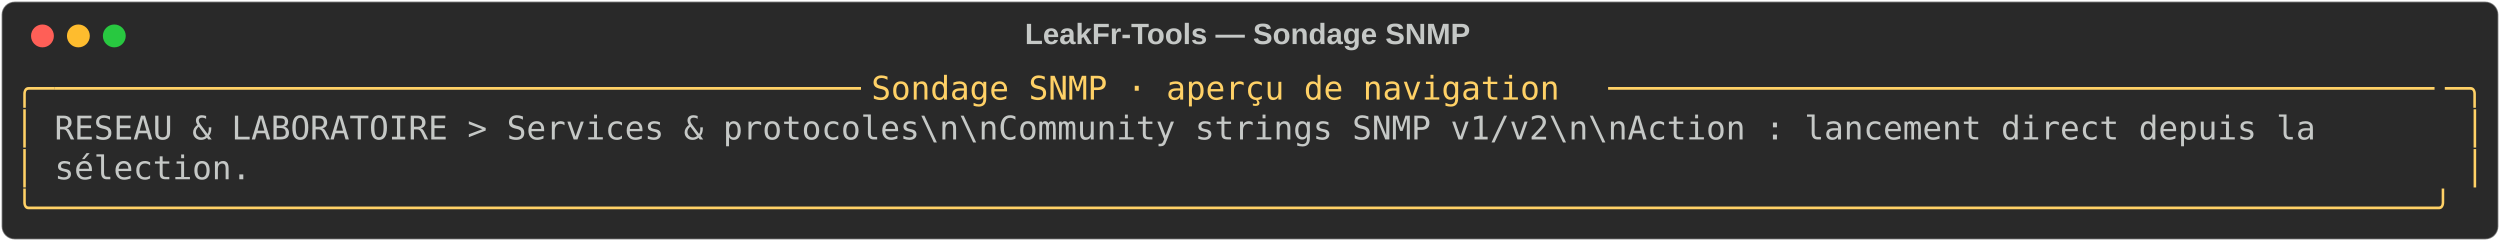
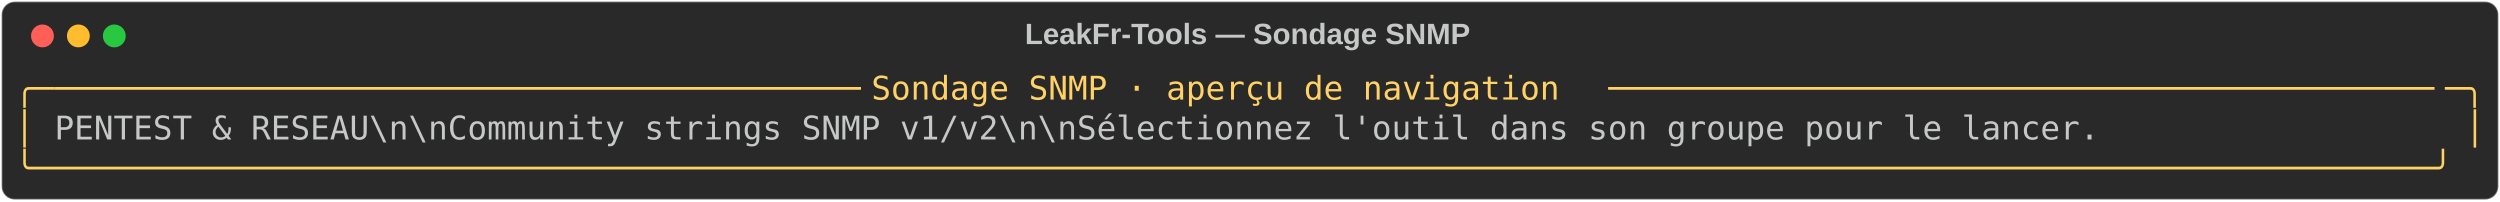
- <svg xmlns="http://www.w3.org/2000/svg" class="rich-terminal" viewBox="0 0 1531 147.6">
+ <svg xmlns="http://www.w3.org/2000/svg" class="rich-terminal" viewBox="0 0 1531 123.2">
  <style>

    @font-face {
        font-family: "Fira Code";
        src: local("FiraCode-Regular"),
                url("https://cdnjs.cloudflare.com/ajax/libs/firacode/6.2.0/woff2/FiraCode-Regular.woff2") format("woff2"),
                url("https://cdnjs.cloudflare.com/ajax/libs/firacode/6.2.0/woff/FiraCode-Regular.woff") format("woff");
        font-style: normal;
        font-weight: 400;
    }
    @font-face {
        font-family: "Fira Code";
        src: local("FiraCode-Bold"),
                url("https://cdnjs.cloudflare.com/ajax/libs/firacode/6.2.0/woff2/FiraCode-Bold.woff2") format("woff2"),
                url("https://cdnjs.cloudflare.com/ajax/libs/firacode/6.2.0/woff/FiraCode-Bold.woff") format("woff");
        font-style: bold;
        font-weight: 700;
    }

    .terminal-1974970534-matrix {
        font-family: Fira Code, monospace;
        font-size: 20px;
        line-height: 24.4px;
        font-variant-east-asian: full-width;
    }

    .terminal-1974970534-title {
        font-size: 18px;
        font-weight: bold;
        font-family: arial;
    }

    .terminal-1974970534-r1 { fill: #ffd166 }
.terminal-1974970534-r2 { fill: #c5c8c6 }
    </style>
  <defs>
    <clipPath id="terminal-1974970534-clip-terminal">
-       <rect x="0" y="0" width="1511.8" height="96.6" />
+       <rect x="0" y="0" width="1511.8" height="72.2" />
    </clipPath>
    <clipPath id="terminal-1974970534-line-0">
      <rect x="0" y="1.5" width="1512.8" height="24.65" />
    </clipPath>
    <clipPath id="terminal-1974970534-line-1">
      <rect x="0" y="25.9" width="1512.8" height="24.65" />
    </clipPath>
-     <clipPath id="terminal-1974970534-line-2">
-       <rect x="0" y="50.3" width="1512.8" height="24.65" />
-     </clipPath>
  </defs>
-   <rect fill="#292929" stroke="rgba(255,255,255,0.35)" stroke-width="1" x="1" y="1" width="1529" height="145.6" rx="8" />
+   <rect fill="#292929" stroke="rgba(255,255,255,0.35)" stroke-width="1" x="1" y="1" width="1529" height="121.2" rx="8" />
  <text class="terminal-1974970534-title" fill="#c5c8c6" text-anchor="middle" x="764" y="27">LeakFr-Tools — Sondage SNMP</text>
  <g transform="translate(26,22)">
    <circle cx="0" cy="0" r="7" fill="#ff5f57" />
    <circle cx="22" cy="0" r="7" fill="#febc2e" />
    <circle cx="44" cy="0" r="7" fill="#28c840" />
  </g>
  <g transform="translate(9, 41)" clip-path="url(#terminal-1974970534-clip-terminal)">
    <g class="terminal-1974970534-matrix">
      <text class="terminal-1974970534-r1" x="0" y="20" textLength="24.4" clip-path="url(#terminal-1974970534-line-0)">╭─</text>
      <text class="terminal-1974970534-r1" x="24.4" y="20" textLength="500.2" clip-path="url(#terminal-1974970534-line-0)">─────────────────────────────────────────</text>
      <text class="terminal-1974970534-r1" x="524.6" y="20" textLength="451.4" clip-path="url(#terminal-1974970534-line-0)"> Sondage SNMP · aperçu de navigation </text>
      <text class="terminal-1974970534-r1" x="976" y="20" textLength="512.4" clip-path="url(#terminal-1974970534-line-0)">──────────────────────────────────────────</text>
      <text class="terminal-1974970534-r1" x="1488.4" y="20" textLength="24.4" clip-path="url(#terminal-1974970534-line-0)">─╮</text>
      <text class="terminal-1974970534-r2" x="1512.8" y="20" textLength="12.2" clip-path="url(#terminal-1974970534-line-0)">
</text>
      <text class="terminal-1974970534-r1" x="0" y="44.4" textLength="12.2" clip-path="url(#terminal-1974970534-line-1)">│</text>
-       <text class="terminal-1974970534-r2" x="24.4" y="44.4" textLength="1415.2" clip-path="url(#terminal-1974970534-line-1)">RESEAU &amp; LABORATOIRE &gt; Services &amp; protocoles\n\nCommunity strings SNMP v1/v2\n\nAction : lancement direct depuis la </text>
+       <text class="terminal-1974970534-r2" x="24.4" y="44.4" textLength="1268.8" clip-path="url(#terminal-1974970534-line-1)">PENTEST &amp; RESEAU\n\nCommunity strings SNMP v1/v2\n\nSélectionnez l'outil dans son groupe pour le lancer.</text>
      <text class="terminal-1974970534-r1" x="1500.6" y="44.4" textLength="12.2" clip-path="url(#terminal-1974970534-line-1)">│</text>
      <text class="terminal-1974970534-r2" x="1512.8" y="44.4" textLength="12.2" clip-path="url(#terminal-1974970534-line-1)">
</text>
-       <text class="terminal-1974970534-r1" x="0" y="68.8" textLength="12.2" clip-path="url(#terminal-1974970534-line-2)">│</text>
-       <text class="terminal-1974970534-r2" x="24.4" y="68.8" textLength="122" clip-path="url(#terminal-1974970534-line-2)">sélection.</text>
-       <text class="terminal-1974970534-r1" x="1500.6" y="68.8" textLength="12.2" clip-path="url(#terminal-1974970534-line-2)">│</text>
+       <text class="terminal-1974970534-r1" x="0" y="68.8" textLength="1512.8" clip-path="url(#terminal-1974970534-line-2)">╰──────────────────────────────────────────────────────────────────────────────────────────────────────────────────────────╯</text>
      <text class="terminal-1974970534-r2" x="1512.8" y="68.8" textLength="12.2" clip-path="url(#terminal-1974970534-line-2)">
- </text>
-       <text class="terminal-1974970534-r1" x="0" y="93.2" textLength="1512.8" clip-path="url(#terminal-1974970534-line-3)">╰──────────────────────────────────────────────────────────────────────────────────────────────────────────────────────────╯</text>
-       <text class="terminal-1974970534-r2" x="1512.8" y="93.2" textLength="12.2" clip-path="url(#terminal-1974970534-line-3)">
</text>
    </g>
  </g>
</svg>
